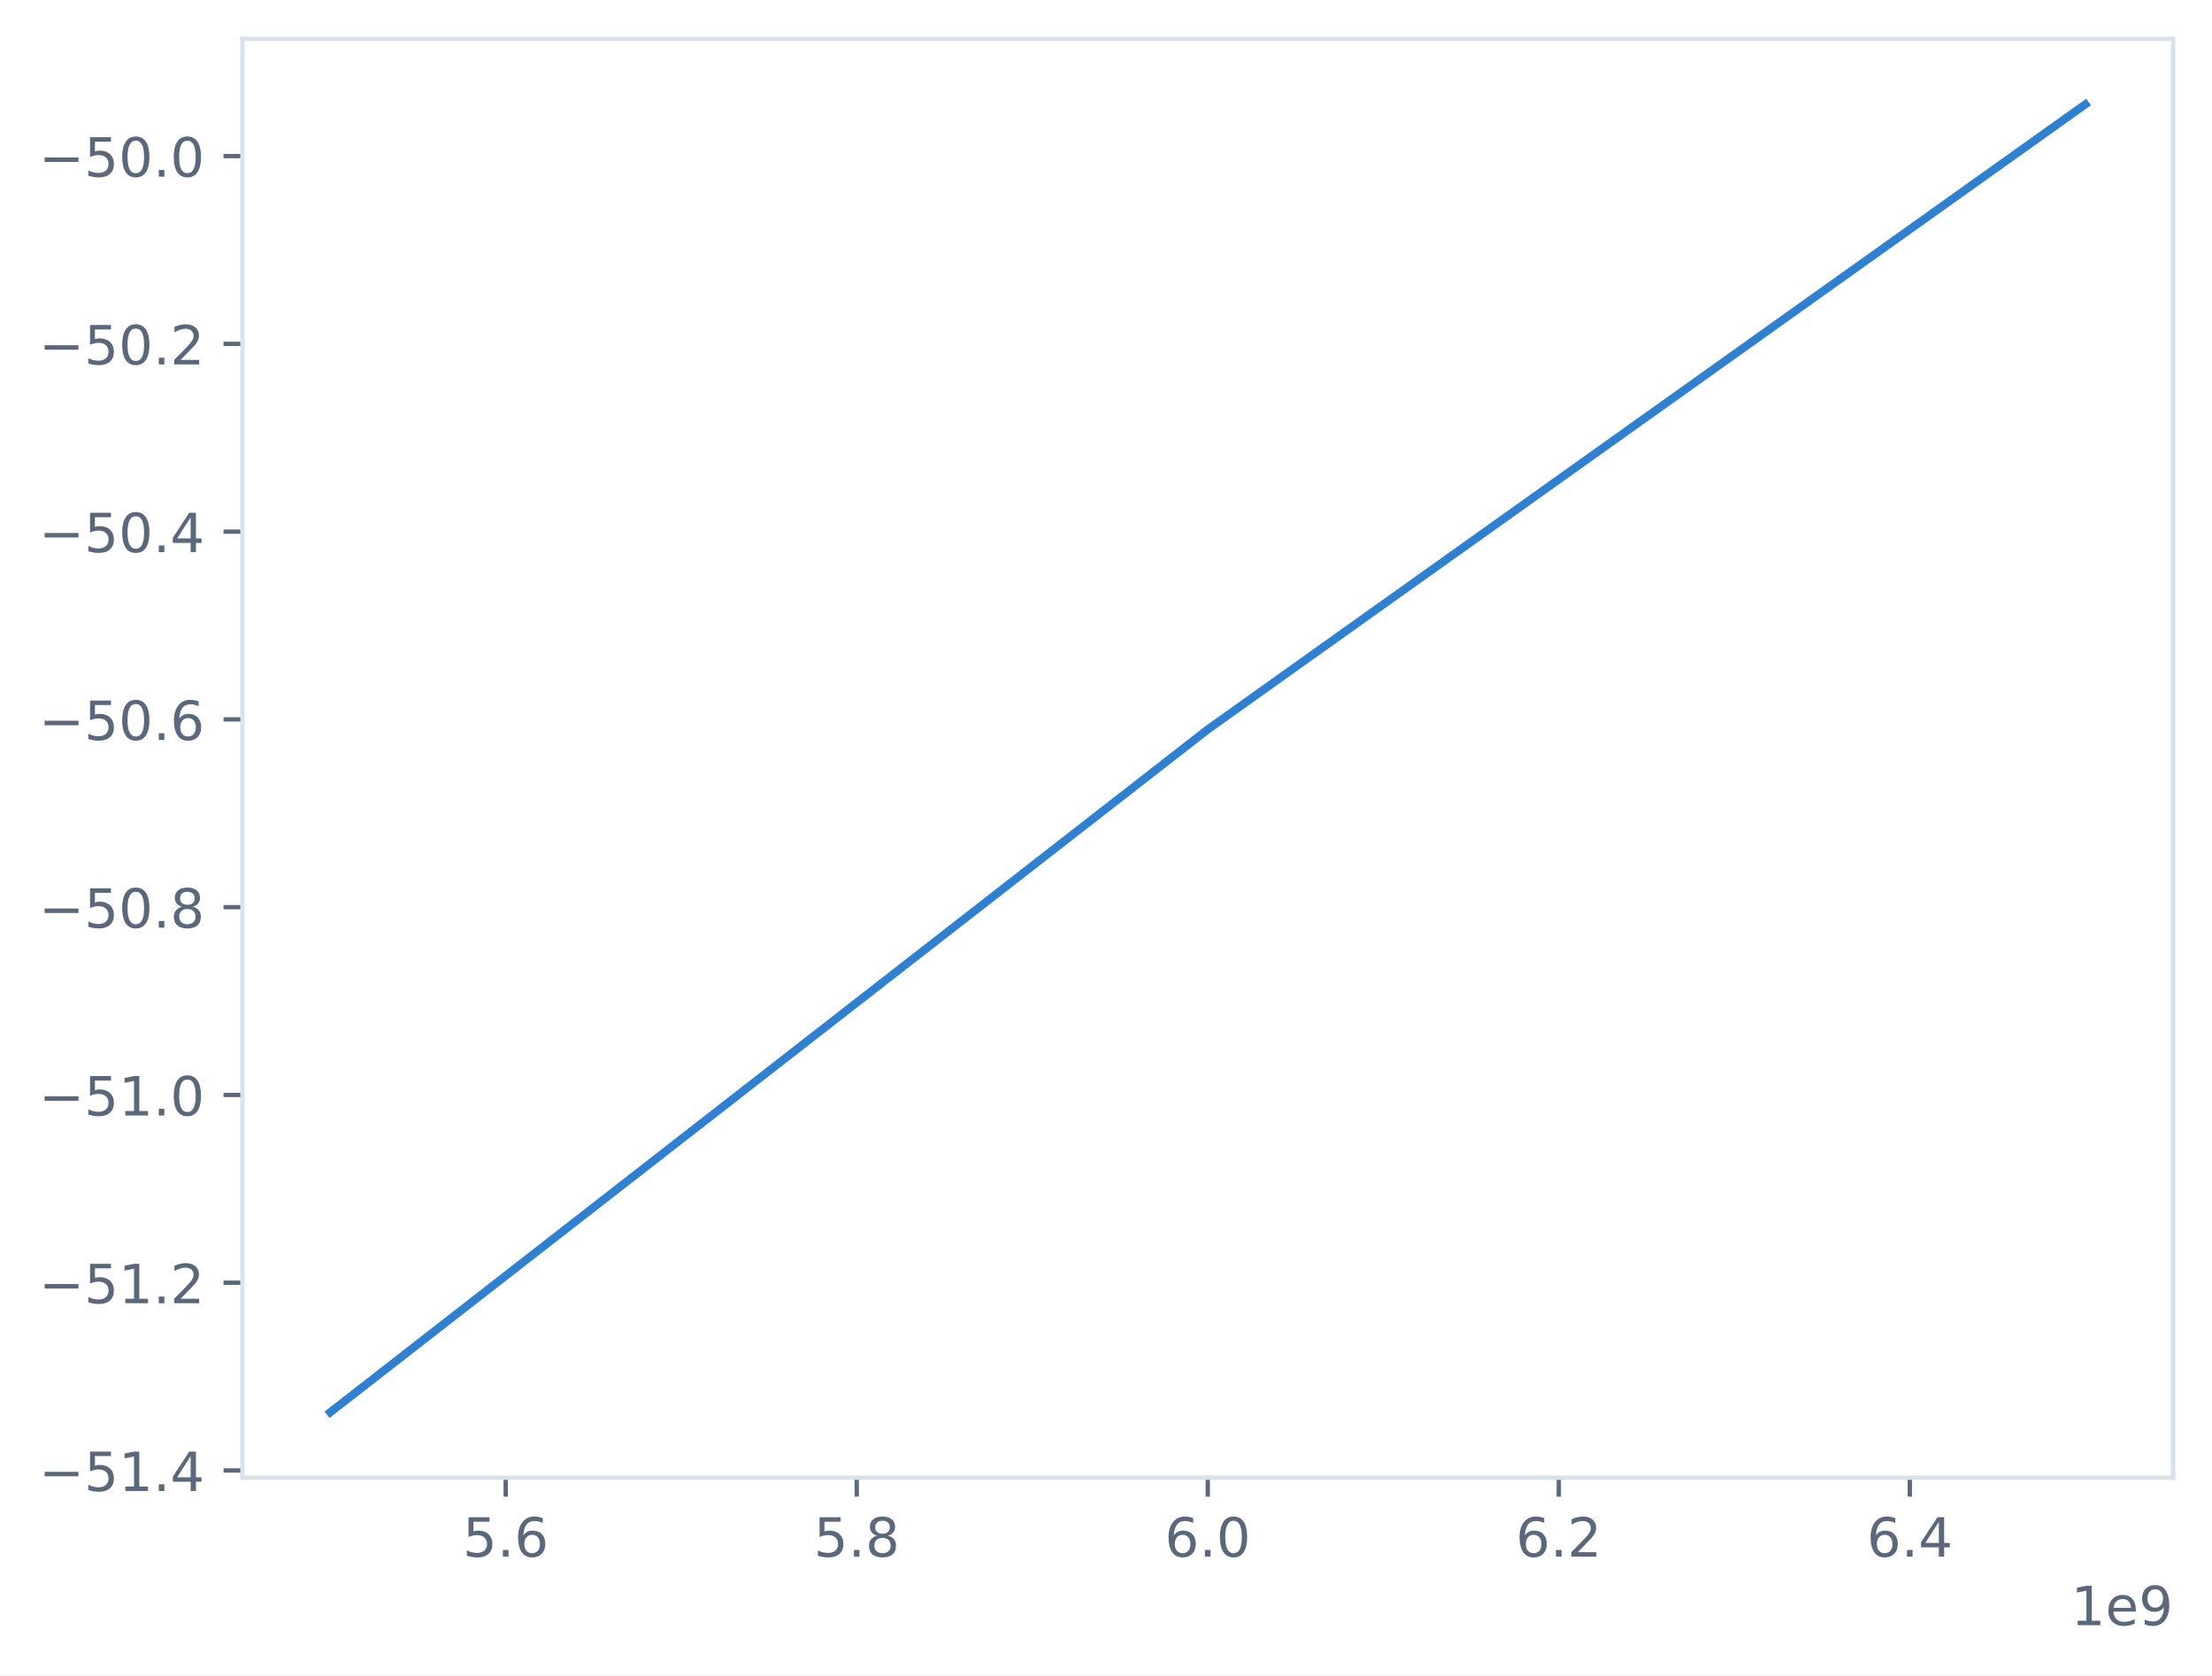
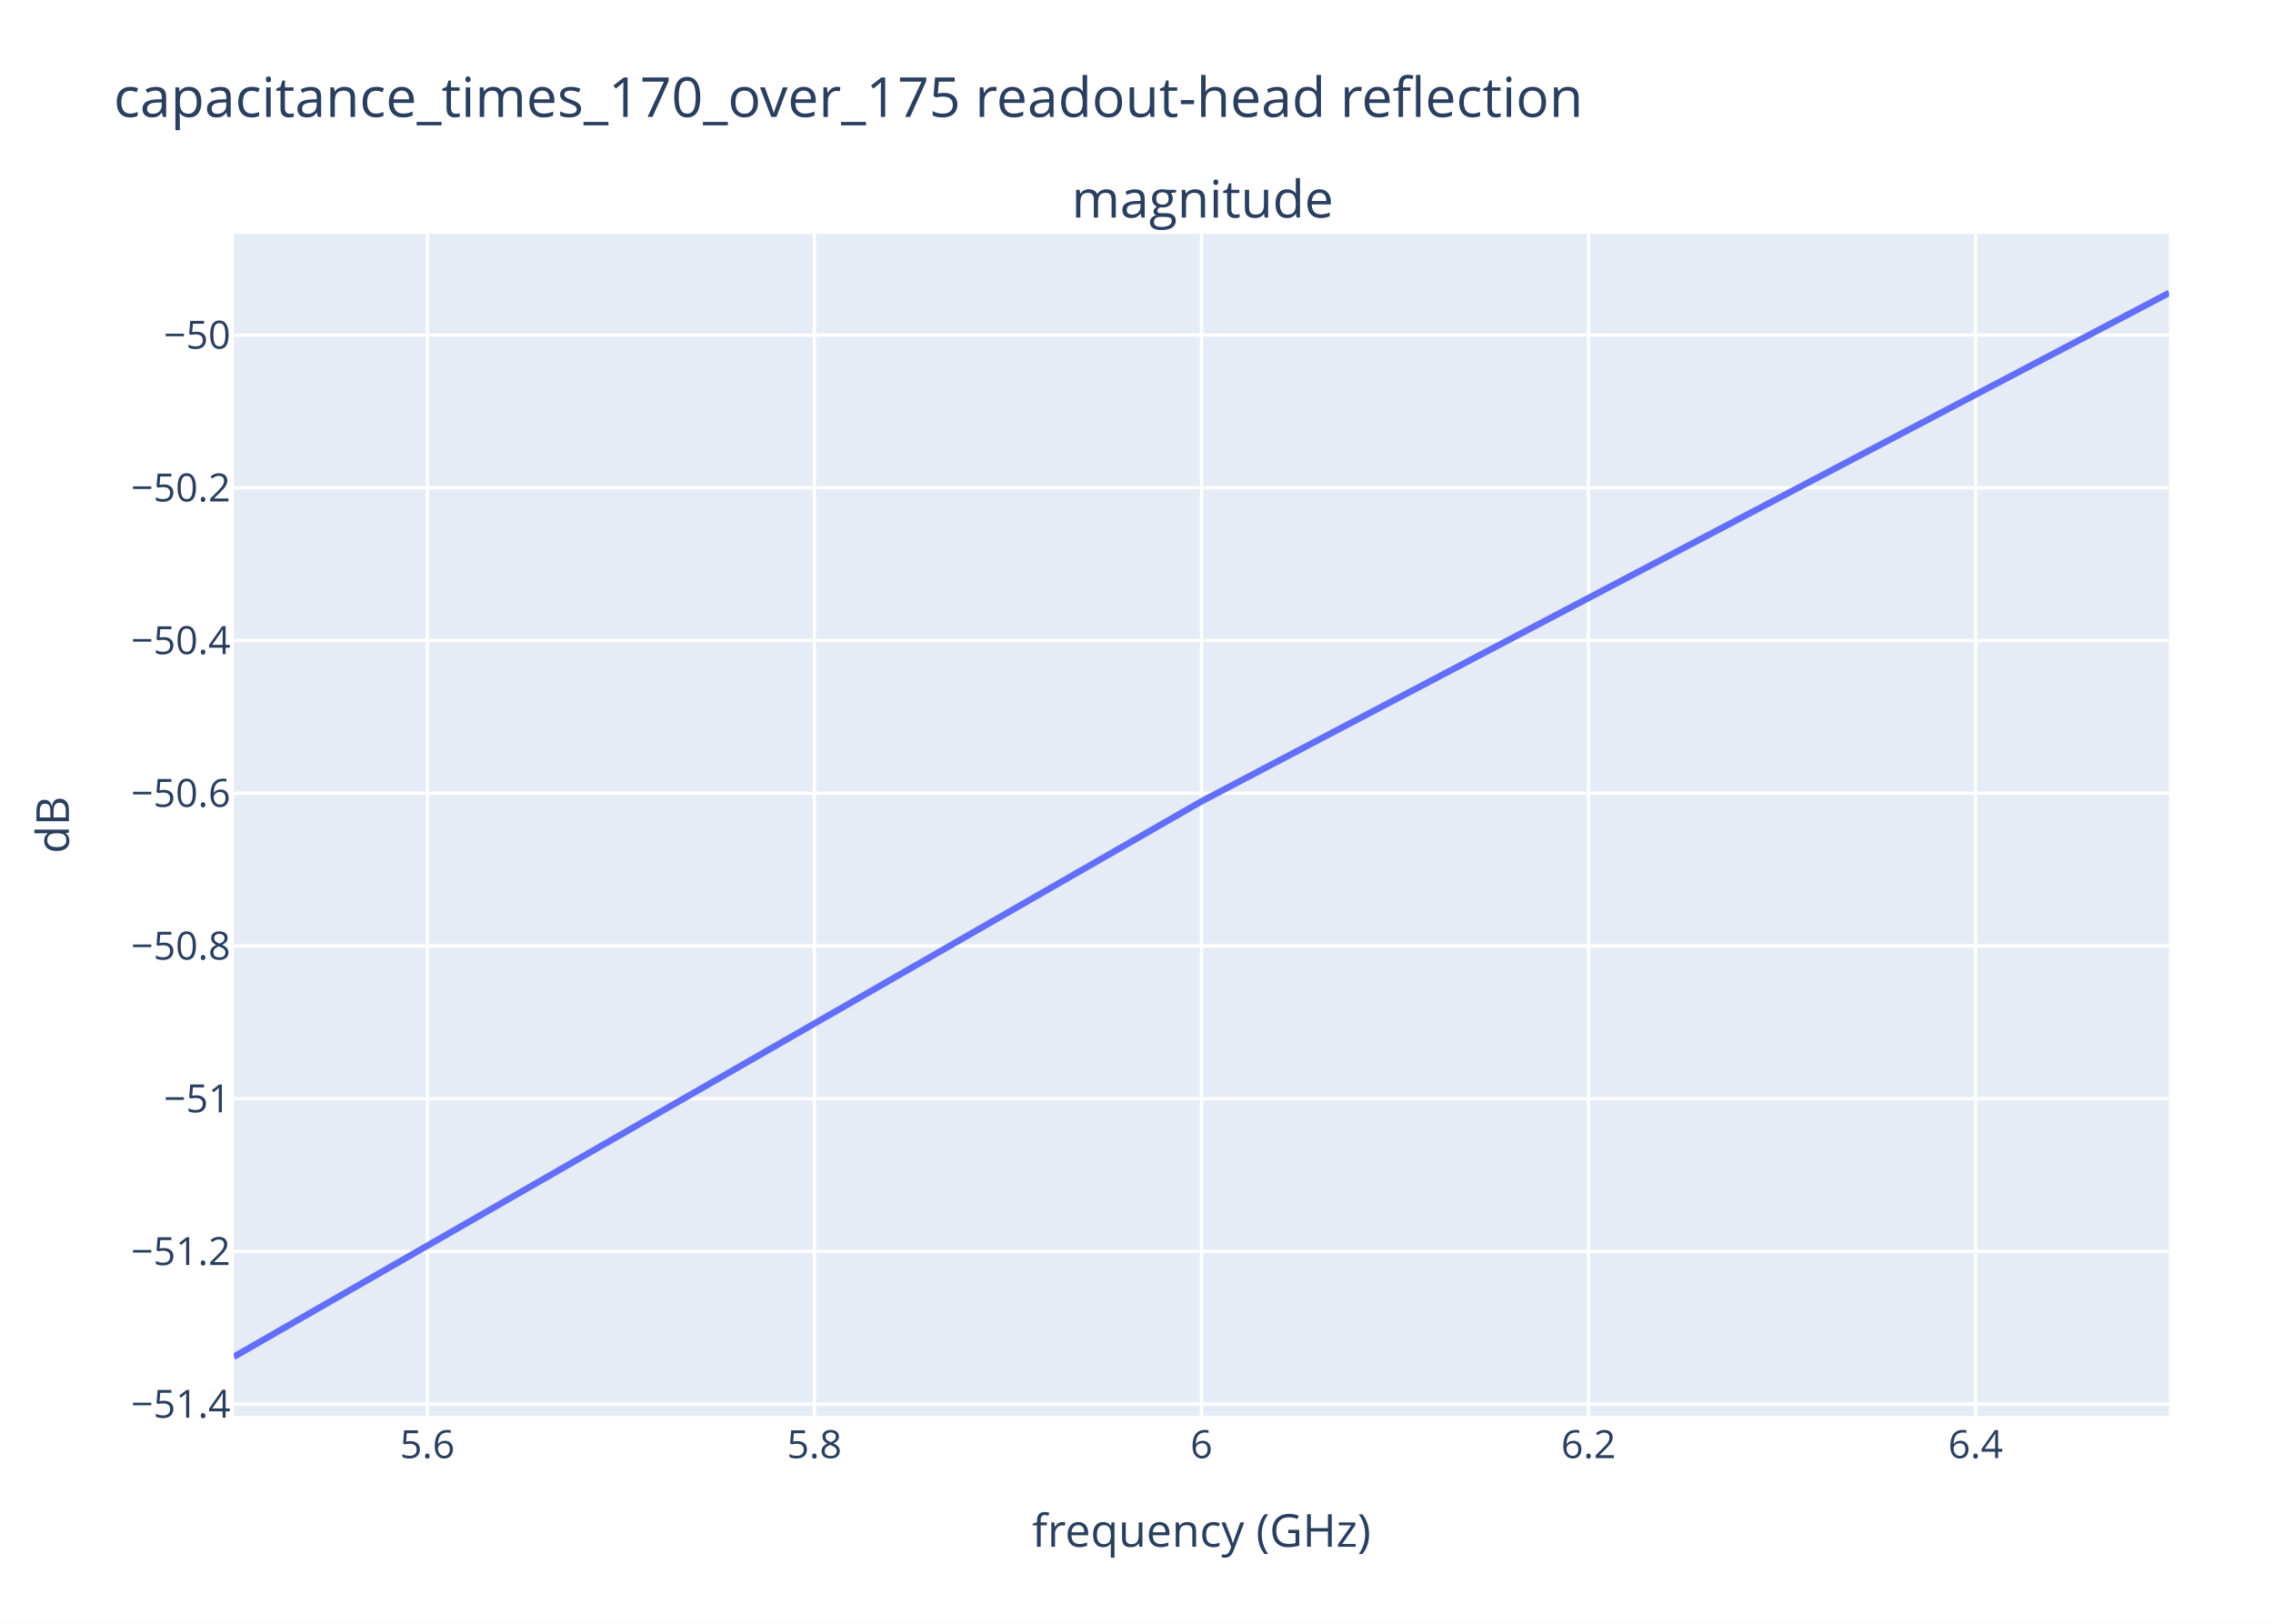
- <svg xmlns="http://www.w3.org/2000/svg" xmlns:xlink="http://www.w3.org/1999/xlink" width="409.165pt" height="309.868pt" viewBox="0 0 409.165 309.868" version="1.1">
-   <defs>
-     <style type="text/css">*{stroke-linejoin: round; stroke-linecap: butt}</style>
+ <svg xmlns="http://www.w3.org/2000/svg" class="main-svg" width="700" height="500" style="" viewBox="0 0 700 500">
+   <rect x="0" y="0" width="700" height="500" style="fill: rgb(255, 255, 255); fill-opacity: 1;" />
+   <defs id="defs-ecfc88">
+     <g class="clips">
+       <clipPath id="clipecfc88xyplot" class="plotclip">
+         <rect width="596" height="364" />
+       </clipPath>
+       <clipPath class="axesclip" id="clipecfc88x">
+         <rect x="72" y="0" width="596" height="500" />
+       </clipPath>
+       <clipPath class="axesclip" id="clipecfc88y">
+         <rect x="0" y="72" width="700" height="364" />
+       </clipPath>
+       <clipPath class="axesclip" id="clipecfc88xy">
+         <rect x="72" y="72" width="596" height="364" />
+       </clipPath>
+     </g>
+     <g class="gradients" />
+     <g class="patterns" />
  </defs>
-   <g id="figure_1">
-     <g id="patch_1">
-       <path d="M 0 309.868  L 409.165 309.868  L 409.165 0  L 0 0  z " style="fill: #ffffff" />
-     </g>
-     <g id="axes_1">
-       <g id="patch_2">
-         <path d="M 44.845 273.312  L 401.965 273.312  L 401.965 7.2  L 44.845 7.2  z " style="fill: #ffffff" />
+   <g class="bglayer">
+     <rect class="bg" x="72" y="72" width="596" height="364" style="fill: rgb(229, 236, 246); fill-opacity: 1; stroke-width: 0;" />
+   </g>
+   <g class="layer-below">
+     <g class="imagelayer" />
+     <g class="shapelayer" />
+   </g>
+   <g class="cartesianlayer">
+     <g class="subplot xy">
+       <g class="layer-subplot">
+         <g class="shapelayer" />
+         <g class="imagelayer" />
      </g>
-       <g id="matplotlib.axis_1">
-         <g id="xtick_1">
-           <g id="line2d_1">
-             <defs>
-               <path id="m2b08ac1787" d="M 0 0  L 0 3.5  " style="stroke: #5b677a; stroke-width: 0.8" />
-             </defs>
-             <g>
-               <use xlink:href="#m2b08ac1787" x="93.543" y="273.312" style="fill: #5b677a; stroke: #5b677a; stroke-width: 0.8" />
-             </g>
-           </g>
-           <g id="text_1">
-             <g style="fill: #5b677a" transform="translate(85.59193 287.9104) scale(0.1 -0.1)">
-               <defs>
-                 <path id="DejaVuSans-35" d="M 691 4666  L 3169 4666  L 3169 4134  L 1269 4134  L 1269 2991  Q 1406 3038 1543 3061  Q 1681 3084 1819 3084  Q 2600 3084 3056 2656  Q 3513 2228 3513 1497  Q 3513 744 3044 326  Q 2575 -91 1722 -91  Q 1428 -91 1123 -41  Q 819 9 494 109  L 494 744  Q 775 591 1075 516  Q 1375 441 1709 441  Q 2250 441 2565 725  Q 2881 1009 2881 1497  Q 2881 1984 2565 2268  Q 2250 2553 1709 2553  Q 1456 2553 1204 2497  Q 953 2441 691 2322  L 691 4666  z " transform="scale(0.015625)" />
-                 <path id="DejaVuSans-2e" d="M 684 794  L 1344 794  L 1344 0  L 684 0  L 684 794  z " transform="scale(0.015625)" />
-                 <path id="DejaVuSans-36" d="M 2113 2584  Q 1688 2584 1439 2293  Q 1191 2003 1191 1497  Q 1191 994 1439 701  Q 1688 409 2113 409  Q 2538 409 2786 701  Q 3034 994 3034 1497  Q 3034 2003 2786 2293  Q 2538 2584 2113 2584  z M 3366 4563  L 3366 3988  Q 3128 4100 2886 4159  Q 2644 4219 2406 4219  Q 1781 4219 1451 3797  Q 1122 3375 1075 2522  Q 1259 2794 1537 2939  Q 1816 3084 2150 3084  Q 2853 3084 3261 2657  Q 3669 2231 3669 1497  Q 3669 778 3244 343  Q 2819 -91 2113 -91  Q 1303 -91 875 529  Q 447 1150 447 2328  Q 447 3434 972 4092  Q 1497 4750 2381 4750  Q 2619 4750 2861 4703  Q 3103 4656 3366 4563  z " transform="scale(0.015625)" />
-               </defs>
-               <use xlink:href="#DejaVuSans-35" />
-               <use xlink:href="#DejaVuSans-2e" transform="translate(63.62305 0)" />
-               <use xlink:href="#DejaVuSans-36" transform="translate(95.41016 0)" />
-             </g>
-           </g>
+       <g class="minor-gridlayer">
+         <g class="x" />
+         <g class="y" />
+       </g>
+       <g class="gridlayer">
+         <g class="x">
+           <path class="xgrid crisp" transform="translate(131.6,0)" d="M0,72v364" style="stroke: rgb(255, 255, 255); stroke-opacity: 1; stroke-width: 1px;" />
+           <path class="xgrid crisp" transform="translate(250.8,0)" d="M0,72v364" style="stroke: rgb(255, 255, 255); stroke-opacity: 1; stroke-width: 1px;" />
+           <path class="xgrid crisp" transform="translate(370,0)" d="M0,72v364" style="stroke: rgb(255, 255, 255); stroke-opacity: 1; stroke-width: 1px;" />
+           <path class="xgrid crisp" transform="translate(489.2,0)" d="M0,72v364" style="stroke: rgb(255, 255, 255); stroke-opacity: 1; stroke-width: 1px;" />
+           <path class="xgrid crisp" transform="translate(608.4,0)" d="M0,72v364" style="stroke: rgb(255, 255, 255); stroke-opacity: 1; stroke-width: 1px;" />
        </g>
-         <g id="xtick_2">
-           <g id="line2d_2">
-             <g>
-               <use xlink:href="#m2b08ac1787" x="158.474" y="273.312" style="fill: #5b677a; stroke: #5b677a; stroke-width: 0.8" />
-             </g>
-           </g>
-           <g id="text_2">
-             <g style="fill: #5b677a" transform="translate(150.5228 287.9104) scale(0.1 -0.1)">
-               <defs>
-                 <path id="DejaVuSans-38" d="M 2034 2216  Q 1584 2216 1326 1975  Q 1069 1734 1069 1313  Q 1069 891 1326 650  Q 1584 409 2034 409  Q 2484 409 2743 651  Q 3003 894 3003 1313  Q 3003 1734 2745 1975  Q 2488 2216 2034 2216  z M 1403 2484  Q 997 2584 770 2862  Q 544 3141 544 3541  Q 544 4100 942 4425  Q 1341 4750 2034 4750  Q 2731 4750 3128 4425  Q 3525 4100 3525 3541  Q 3525 3141 3298 2862  Q 3072 2584 2669 2484  Q 3125 2378 3379 2068  Q 3634 1759 3634 1313  Q 3634 634 3220 271  Q 2806 -91 2034 -91  Q 1263 -91 848 271  Q 434 634 434 1313  Q 434 1759 690 2068  Q 947 2378 1403 2484  z M 1172 3481  Q 1172 3119 1398 2916  Q 1625 2713 2034 2713  Q 2441 2713 2670 2916  Q 2900 3119 2900 3481  Q 2900 3844 2670 4047  Q 2441 4250 2034 4250  Q 1625 4250 1398 4047  Q 1172 3844 1172 3481  z " transform="scale(0.015625)" />
-               </defs>
-               <use xlink:href="#DejaVuSans-35" />
-               <use xlink:href="#DejaVuSans-2e" transform="translate(63.62305 0)" />
-               <use xlink:href="#DejaVuSans-38" transform="translate(95.41016 0)" />
-             </g>
-           </g>
-         </g>
-         <g id="xtick_3">
-           <g id="line2d_3">
-             <g>
-               <use xlink:href="#m2b08ac1787" x="223.405" y="273.312" style="fill: #5b677a; stroke: #5b677a; stroke-width: 0.8" />
-             </g>
-           </g>
-           <g id="text_3">
-             <g style="fill: #5b677a" transform="translate(215.4538 287.9104) scale(0.1 -0.1)">
-               <defs>
-                 <path id="DejaVuSans-30" d="M 2034 4250  Q 1547 4250 1301 3770  Q 1056 3291 1056 2328  Q 1056 1369 1301 889  Q 1547 409 2034 409  Q 2525 409 2770 889  Q 3016 1369 3016 2328  Q 3016 3291 2770 3770  Q 2525 4250 2034 4250  z M 2034 4750  Q 2819 4750 3233 4129  Q 3647 3509 3647 2328  Q 3647 1150 3233 529  Q 2819 -91 2034 -91  Q 1250 -91 836 529  Q 422 1150 422 2328  Q 422 3509 836 4129  Q 1250 4750 2034 4750  z " transform="scale(0.015625)" />
-               </defs>
-               <use xlink:href="#DejaVuSans-36" />
-               <use xlink:href="#DejaVuSans-2e" transform="translate(63.62305 0)" />
-               <use xlink:href="#DejaVuSans-30" transform="translate(95.41016 0)" />
-             </g>
-           </g>
-         </g>
-         <g id="xtick_4">
-           <g id="line2d_4">
-             <g>
-               <use xlink:href="#m2b08ac1787" x="288.336" y="273.312" style="fill: #5b677a; stroke: #5b677a; stroke-width: 0.8" />
-             </g>
-           </g>
-           <g id="text_4">
-             <g style="fill: #5b677a" transform="translate(280.3847 287.9104) scale(0.1 -0.1)">
-               <defs>
-                 <path id="DejaVuSans-32" d="M 1228 531  L 3431 531  L 3431 0  L 469 0  L 469 531  Q 828 903 1448 1529  Q 2069 2156 2228 2338  Q 2531 2678 2651 2914  Q 2772 3150 2772 3378  Q 2772 3750 2511 3984  Q 2250 4219 1831 4219  Q 1534 4219 1204 4116  Q 875 4013 500 3803  L 500 4441  Q 881 4594 1212 4672  Q 1544 4750 1819 4750  Q 2544 4750 2975 4387  Q 3406 4025 3406 3419  Q 3406 3131 3298 2873  Q 3191 2616 2906 2266  Q 2828 2175 2409 1742  Q 1991 1309 1228 531  z " transform="scale(0.015625)" />
-               </defs>
-               <use xlink:href="#DejaVuSans-36" />
-               <use xlink:href="#DejaVuSans-2e" transform="translate(63.62305 0)" />
-               <use xlink:href="#DejaVuSans-32" transform="translate(95.41016 0)" />
-             </g>
-           </g>
-         </g>
-         <g id="xtick_5">
-           <g id="line2d_5">
-             <g>
-               <use xlink:href="#m2b08ac1787" x="353.267" y="273.312" style="fill: #5b677a; stroke: #5b677a; stroke-width: 0.8" />
-             </g>
-           </g>
-           <g id="text_5">
-             <g style="fill: #5b677a" transform="translate(345.3156 287.9104) scale(0.1 -0.1)">
-               <defs>
-                 <path id="DejaVuSans-34" d="M 2419 4116  L 825 1625  L 2419 1625  L 2419 4116  z M 2253 4666  L 3047 4666  L 3047 1625  L 3713 1625  L 3713 1100  L 3047 1100  L 3047 0  L 2419 0  L 2419 1100  L 313 1100  L 313 1709  L 2253 4666  z " transform="scale(0.015625)" />
-               </defs>
-               <use xlink:href="#DejaVuSans-36" />
-               <use xlink:href="#DejaVuSans-2e" transform="translate(63.62305 0)" />
-               <use xlink:href="#DejaVuSans-34" transform="translate(95.41016 0)" />
-             </g>
-           </g>
-         </g>
-         <g id="text_6">
-           <g style="fill: #5b677a" transform="translate(383.0872 300.5886) scale(0.1 -0.1)">
-             <defs>
-               <path id="DejaVuSans-31" d="M 794 531  L 1825 531  L 1825 4091  L 703 3866  L 703 4441  L 1819 4666  L 2450 4666  L 2450 531  L 3481 531  L 3481 0  L 794 0  L 794 531  z " transform="scale(0.015625)" />
-               <path id="DejaVuSans-65" d="M 3597 1894  L 3597 1613  L 953 1613  Q 991 1019 1311 708  Q 1631 397 2203 397  Q 2534 397 2845 478  Q 3156 559 3463 722  L 3463 178  Q 3153 47 2828 -22  Q 2503 -91 2169 -91  Q 1331 -91 842 396  Q 353 884 353 1716  Q 353 2575 817 3079  Q 1281 3584 2069 3584  Q 2775 3584 3186 3129  Q 3597 2675 3597 1894  z M 3022 2063  Q 3016 2534 2758 2815  Q 2500 3097 2075 3097  Q 1594 3097 1305 2825  Q 1016 2553 972 2059  L 3022 2063  z " transform="scale(0.015625)" />
-               <path id="DejaVuSans-39" d="M 703 97  L 703 672  Q 941 559 1184 500  Q 1428 441 1663 441  Q 2288 441 2617 861  Q 2947 1281 2994 2138  Q 2813 1869 2534 1725  Q 2256 1581 1919 1581  Q 1219 1581 811 2004  Q 403 2428 403 3163  Q 403 3881 828 4315  Q 1253 4750 1959 4750  Q 2769 4750 3195 4129  Q 3622 3509 3622 2328  Q 3622 1225 3098 567  Q 2575 -91 1691 -91  Q 1453 -91 1209 -44  Q 966 3 703 97  z M 1959 2075  Q 2384 2075 2632 2365  Q 2881 2656 2881 3163  Q 2881 3666 2632 3958  Q 2384 4250 1959 4250  Q 1534 4250 1286 3958  Q 1038 3666 1038 3163  Q 1038 2656 1286 2365  Q 1534 2075 1959 2075  z " transform="scale(0.015625)" />
-             </defs>
-             <use xlink:href="#DejaVuSans-31" />
-             <use xlink:href="#DejaVuSans-65" transform="translate(63.62305 0)" />
-             <use xlink:href="#DejaVuSans-39" transform="translate(125.1465 0)" />
-           </g>
+         <g class="y">
+           <path class="ygrid crisp" transform="translate(0,432.36)" d="M72,0h596" style="stroke: rgb(255, 255, 255); stroke-opacity: 1; stroke-width: 1px;" />
+           <path class="ygrid crisp" transform="translate(0,385.34)" d="M72,0h596" style="stroke: rgb(255, 255, 255); stroke-opacity: 1; stroke-width: 1px;" />
+           <path class="ygrid crisp" transform="translate(0,338.31)" d="M72,0h596" style="stroke: rgb(255, 255, 255); stroke-opacity: 1; stroke-width: 1px;" />
+           <path class="ygrid crisp" transform="translate(0,291.28)" d="M72,0h596" style="stroke: rgb(255, 255, 255); stroke-opacity: 1; stroke-width: 1px;" />
+           <path class="ygrid crisp" transform="translate(0,244.25)" d="M72,0h596" style="stroke: rgb(255, 255, 255); stroke-opacity: 1; stroke-width: 1px;" />
+           <path class="ygrid crisp" transform="translate(0,197.22)" d="M72,0h596" style="stroke: rgb(255, 255, 255); stroke-opacity: 1; stroke-width: 1px;" />
+           <path class="ygrid crisp" transform="translate(0,150.2)" d="M72,0h596" style="stroke: rgb(255, 255, 255); stroke-opacity: 1; stroke-width: 1px;" />
+           <path class="ygrid crisp" transform="translate(0,103.17)" d="M72,0h596" style="stroke: rgb(255, 255, 255); stroke-opacity: 1; stroke-width: 1px;" />
        </g>
      </g>
-       <g id="matplotlib.axis_2">
-         <g id="ytick_1">
-           <g id="line2d_6">
-             <defs>
-               <path id="m6972b6a72f" d="M 0 0  L -3.5 0  " style="stroke: #5b677a; stroke-width: 0.8" />
-             </defs>
-             <g>
-               <use xlink:href="#m6972b6a72f" x="44.845" y="271.971" style="fill: #5b677a; stroke: #5b677a; stroke-width: 0.8" />
-             </g>
-           </g>
-           <g id="text_7">
-             <g style="fill: #5b677a" transform="translate(7.2 275.7698) scale(0.1 -0.1)">
-               <defs>
-                 <path id="DejaVuSans-2212" d="M 678 2272  L 4684 2272  L 4684 1741  L 678 1741  L 678 2272  z " transform="scale(0.015625)" />
-               </defs>
-               <use xlink:href="#DejaVuSans-2212" />
-               <use xlink:href="#DejaVuSans-35" transform="translate(83.78906 0)" />
-               <use xlink:href="#DejaVuSans-31" transform="translate(147.4121 0)" />
-               <use xlink:href="#DejaVuSans-2e" transform="translate(211.0352 0)" />
-               <use xlink:href="#DejaVuSans-34" transform="translate(242.8223 0)" />
-             </g>
-           </g>
-         </g>
-         <g id="ytick_2">
-           <g id="line2d_7">
-             <g>
-               <use xlink:href="#m6972b6a72f" x="44.845" y="237.242" style="fill: #5b677a; stroke: #5b677a; stroke-width: 0.8" />
-             </g>
-           </g>
-           <g id="text_8">
-             <g style="fill: #5b677a" transform="translate(7.2 241.0414) scale(0.1 -0.1)">
-               <use xlink:href="#DejaVuSans-2212" />
-               <use xlink:href="#DejaVuSans-35" transform="translate(83.78906 0)" />
-               <use xlink:href="#DejaVuSans-31" transform="translate(147.4121 0)" />
-               <use xlink:href="#DejaVuSans-2e" transform="translate(211.0352 0)" />
-               <use xlink:href="#DejaVuSans-32" transform="translate(242.8223 0)" />
-             </g>
-           </g>
-         </g>
-         <g id="ytick_3">
-           <g id="line2d_8">
-             <g>
-               <use xlink:href="#m6972b6a72f" x="44.845" y="202.514" style="fill: #5b677a; stroke: #5b677a; stroke-width: 0.8" />
-             </g>
-           </g>
-           <g id="text_9">
-             <g style="fill: #5b677a" transform="translate(7.2 206.3131) scale(0.1 -0.1)">
-               <use xlink:href="#DejaVuSans-2212" />
-               <use xlink:href="#DejaVuSans-35" transform="translate(83.78906 0)" />
-               <use xlink:href="#DejaVuSans-31" transform="translate(147.4121 0)" />
-               <use xlink:href="#DejaVuSans-2e" transform="translate(211.0352 0)" />
-               <use xlink:href="#DejaVuSans-30" transform="translate(242.8223 0)" />
-             </g>
-           </g>
-         </g>
-         <g id="ytick_4">
-           <g id="line2d_9">
-             <g>
-               <use xlink:href="#m6972b6a72f" x="44.845" y="167.785" style="fill: #5b677a; stroke: #5b677a; stroke-width: 0.8" />
-             </g>
-           </g>
-           <g id="text_10">
-             <g style="fill: #5b677a" transform="translate(7.2 171.5847) scale(0.1 -0.1)">
-               <use xlink:href="#DejaVuSans-2212" />
-               <use xlink:href="#DejaVuSans-35" transform="translate(83.78906 0)" />
-               <use xlink:href="#DejaVuSans-30" transform="translate(147.4121 0)" />
-               <use xlink:href="#DejaVuSans-2e" transform="translate(211.0352 0)" />
-               <use xlink:href="#DejaVuSans-38" transform="translate(242.8223 0)" />
-             </g>
-           </g>
-         </g>
-         <g id="ytick_5">
-           <g id="line2d_10">
-             <g>
-               <use xlink:href="#m6972b6a72f" x="44.845" y="133.057" style="fill: #5b677a; stroke: #5b677a; stroke-width: 0.8" />
-             </g>
-           </g>
-           <g id="text_11">
-             <g style="fill: #5b677a" transform="translate(7.2 136.8564) scale(0.1 -0.1)">
-               <use xlink:href="#DejaVuSans-2212" />
-               <use xlink:href="#DejaVuSans-35" transform="translate(83.78906 0)" />
-               <use xlink:href="#DejaVuSans-30" transform="translate(147.4121 0)" />
-               <use xlink:href="#DejaVuSans-2e" transform="translate(211.0352 0)" />
-               <use xlink:href="#DejaVuSans-36" transform="translate(242.8223 0)" />
-             </g>
-           </g>
-         </g>
-         <g id="ytick_6">
-           <g id="line2d_11">
-             <g>
-               <use xlink:href="#m6972b6a72f" x="44.845" y="98.329" style="fill: #5b677a; stroke: #5b677a; stroke-width: 0.8" />
-             </g>
-           </g>
-           <g id="text_12">
-             <g style="fill: #5b677a" transform="translate(7.2 102.128) scale(0.1 -0.1)">
-               <use xlink:href="#DejaVuSans-2212" />
-               <use xlink:href="#DejaVuSans-35" transform="translate(83.78906 0)" />
-               <use xlink:href="#DejaVuSans-30" transform="translate(147.4121 0)" />
-               <use xlink:href="#DejaVuSans-2e" transform="translate(211.0352 0)" />
-               <use xlink:href="#DejaVuSans-34" transform="translate(242.8223 0)" />
-             </g>
-           </g>
-         </g>
-         <g id="ytick_7">
-           <g id="line2d_12">
-             <g>
-               <use xlink:href="#m6972b6a72f" x="44.845" y="63.6" style="fill: #5b677a; stroke: #5b677a; stroke-width: 0.8" />
-             </g>
-           </g>
-           <g id="text_13">
-             <g style="fill: #5b677a" transform="translate(7.2 67.39965) scale(0.1 -0.1)">
-               <use xlink:href="#DejaVuSans-2212" />
-               <use xlink:href="#DejaVuSans-35" transform="translate(83.78906 0)" />
-               <use xlink:href="#DejaVuSans-30" transform="translate(147.4121 0)" />
-               <use xlink:href="#DejaVuSans-2e" transform="translate(211.0352 0)" />
-               <use xlink:href="#DejaVuSans-32" transform="translate(242.8223 0)" />
-             </g>
-           </g>
-         </g>
-         <g id="ytick_8">
-           <g id="line2d_13">
-             <g>
-               <use xlink:href="#m6972b6a72f" x="44.845" y="28.872" style="fill: #5b677a; stroke: #5b677a; stroke-width: 0.8" />
-             </g>
-           </g>
-           <g id="text_14">
-             <g style="fill: #5b677a" transform="translate(7.2 32.67129) scale(0.1 -0.1)">
-               <use xlink:href="#DejaVuSans-2212" />
-               <use xlink:href="#DejaVuSans-35" transform="translate(83.78906 0)" />
-               <use xlink:href="#DejaVuSans-30" transform="translate(147.4121 0)" />
-               <use xlink:href="#DejaVuSans-2e" transform="translate(211.0352 0)" />
-               <use xlink:href="#DejaVuSans-30" transform="translate(242.8223 0)" />
+       <g class="zerolinelayer" />
+       <g class="layer-between">
+         <g class="shapelayer" />
+         <g class="imagelayer" />
+       </g>
+       <path class="xlines-below" />
+       <path class="ylines-below" />
+       <g class="overlines-below" />
+       <g class="xaxislayer-below" />
+       <g class="yaxislayer-below" />
+       <g class="overaxes-below" />
+       <g class="overplot">
+         <g class="xy" transform="translate(72,72)" clip-path="url(#clipecfc88xyplot)">
+           <g class="scatterlayer mlayer">
+             <g class="trace scatter traceeac452" style="stroke-miterlimit: 2; opacity: 1;">
+               <g class="fills" />
+               <g class="errorbars" />
+               <g class="lines">
+                 <path class="js-line" d="M0,345.8L298,174.77L596,18.2" style="vector-effect: none; fill: none; stroke: rgb(99, 110, 250); stroke-opacity: 1; stroke-width: 2px; opacity: 1;" />
+               </g>
+               <g class="points" />
+               <g class="text" />
            </g>
          </g>
        </g>
      </g>
-       <g id="line2d_14">
-         <path d="M 61.078 261.216  L 223.405 134.914  L 385.733 19.296  " clip-path="url(#p1bdd72e948)" style="fill: none; stroke: #2f80d1; stroke-width: 1.5; stroke-linecap: square" />
+       <g class="zerolinelayer-above" />
+       <path class="xlines-above crisp" d="M0,0" style="fill: none;" />
+       <path class="ylines-above crisp" d="M0,0" style="fill: none;" />
+       <g class="overlines-above" />
+       <g class="xaxislayer-above">
+         <g class="xtick">
+           <text text-anchor="middle" x="0" y="449" transform="translate(131.6,0)" style="font-family: 'Open Sans', verdana, arial, sans-serif; font-size: 12px; fill: rgb(42, 63, 95); fill-opacity: 1; white-space: pre;">5.6</text>
+         </g>
+         <g class="xtick">
+           <text text-anchor="middle" x="0" y="449" style="font-family: 'Open Sans', verdana, arial, sans-serif; font-size: 12px; fill: rgb(42, 63, 95); fill-opacity: 1; white-space: pre;" transform="translate(250.8,0)">5.8</text>
+         </g>
+         <g class="xtick">
+           <text text-anchor="middle" x="0" y="449" style="font-family: 'Open Sans', verdana, arial, sans-serif; font-size: 12px; fill: rgb(42, 63, 95); fill-opacity: 1; white-space: pre;" transform="translate(370,0)">6</text>
+         </g>
+         <g class="xtick">
+           <text text-anchor="middle" x="0" y="449" style="font-family: 'Open Sans', verdana, arial, sans-serif; font-size: 12px; fill: rgb(42, 63, 95); fill-opacity: 1; white-space: pre;" transform="translate(489.2,0)">6.2</text>
+         </g>
+         <g class="xtick">
+           <text text-anchor="middle" x="0" y="449" style="font-family: 'Open Sans', verdana, arial, sans-serif; font-size: 12px; fill: rgb(42, 63, 95); fill-opacity: 1; white-space: pre;" transform="translate(608.4,0)">6.4</text>
+         </g>
      </g>
-       <g id="patch_3">
-         <path d="M 44.845 273.312  L 44.845 7.2  " style="fill: none; stroke: #d8e1ec; stroke-width: 0.8; stroke-linejoin: miter; stroke-linecap: square" />
+       <g class="yaxislayer-above">
+         <g class="ytick">
+           <text text-anchor="end" x="71" y="4.2" transform="translate(0,432.36)" style="font-family: 'Open Sans', verdana, arial, sans-serif; font-size: 12px; fill: rgb(42, 63, 95); fill-opacity: 1; white-space: pre;">−51.4</text>
+         </g>
+         <g class="ytick">
+           <text text-anchor="end" x="71" y="4.2" style="font-family: 'Open Sans', verdana, arial, sans-serif; font-size: 12px; fill: rgb(42, 63, 95); fill-opacity: 1; white-space: pre;" transform="translate(0,385.34)">−51.2</text>
+         </g>
+         <g class="ytick">
+           <text text-anchor="end" x="71" y="4.2" style="font-family: 'Open Sans', verdana, arial, sans-serif; font-size: 12px; fill: rgb(42, 63, 95); fill-opacity: 1; white-space: pre;" transform="translate(0,338.31)">−51</text>
+         </g>
+         <g class="ytick">
+           <text text-anchor="end" x="71" y="4.2" style="font-family: 'Open Sans', verdana, arial, sans-serif; font-size: 12px; fill: rgb(42, 63, 95); fill-opacity: 1; white-space: pre;" transform="translate(0,291.28)">−50.8</text>
+         </g>
+         <g class="ytick">
+           <text text-anchor="end" x="71" y="4.2" style="font-family: 'Open Sans', verdana, arial, sans-serif; font-size: 12px; fill: rgb(42, 63, 95); fill-opacity: 1; white-space: pre;" transform="translate(0,244.25)">−50.6</text>
+         </g>
+         <g class="ytick">
+           <text text-anchor="end" x="71" y="4.2" style="font-family: 'Open Sans', verdana, arial, sans-serif; font-size: 12px; fill: rgb(42, 63, 95); fill-opacity: 1; white-space: pre;" transform="translate(0,197.22)">−50.4</text>
+         </g>
+         <g class="ytick">
+           <text text-anchor="end" x="71" y="4.2" style="font-family: 'Open Sans', verdana, arial, sans-serif; font-size: 12px; fill: rgb(42, 63, 95); fill-opacity: 1; white-space: pre;" transform="translate(0,150.2)">−50.2</text>
+         </g>
+         <g class="ytick">
+           <text text-anchor="end" x="71" y="4.2" style="font-family: 'Open Sans', verdana, arial, sans-serif; font-size: 12px; fill: rgb(42, 63, 95); fill-opacity: 1; white-space: pre;" transform="translate(0,103.17)">−50</text>
+         </g>
      </g>
-       <g id="patch_4">
-         <path d="M 401.965 273.312  L 401.965 7.2  " style="fill: none; stroke: #d8e1ec; stroke-width: 0.8; stroke-linejoin: miter; stroke-linecap: square" />
-       </g>
-       <g id="patch_5">
-         <path d="M 44.845 273.312  L 401.965 273.312  " style="fill: none; stroke: #d8e1ec; stroke-width: 0.8; stroke-linejoin: miter; stroke-linecap: square" />
-       </g>
-       <g id="patch_6">
-         <path d="M 44.845 7.2  L 401.965 7.2  " style="fill: none; stroke: #d8e1ec; stroke-width: 0.8; stroke-linejoin: miter; stroke-linecap: square" />
+       <g class="overaxes-above" />
+     </g>
+   </g>
+   <g class="polarlayer" />
+   <g class="smithlayer" />
+   <g class="ternarylayer" />
+   <g class="geolayer" />
+   <g class="funnelarealayer" />
+   <g class="pielayer" />
+   <g class="iciclelayer" />
+   <g class="treemaplayer" />
+   <g class="sunburstlayer" />
+   <g class="glimages" />
+   <defs id="topdefs-ecfc88">
+     <g class="clips" />
+   </defs>
+   <g class="layer-above">
+     <g class="imagelayer" />
+     <g class="shapelayer" />
+   </g>
+   <g class="infolayer">
+     <g class="g-gtitle">
+       <text class="gtitle" x="35" y="36" text-anchor="start" dy="0em" style="opacity: 1; font-family: 'Open Sans', verdana, arial, sans-serif; font-size: 17px; fill: rgb(42, 63, 95); fill-opacity: 1; white-space: pre;">capacitance_times_170_over_175 readout-head reflection</text>
+     </g>
+     <g class="g-xtitle">
+       <text class="xtitle" x="370" y="476.3" text-anchor="middle" style="opacity: 1; font-family: 'Open Sans', verdana, arial, sans-serif; font-size: 14px; fill: rgb(42, 63, 95); fill-opacity: 1; white-space: pre;">frequency (GHz)</text>
+     </g>
+     <g class="g-ytitle">
+       <text class="ytitle" transform="rotate(-90,21.225,254)" x="21.225" y="254" text-anchor="middle" style="opacity: 1; font-family: 'Open Sans', verdana, arial, sans-serif; font-size: 14px; fill: rgb(42, 63, 95); fill-opacity: 1; white-space: pre;">dB</text>
+     </g>
+     <g class="annotation" data-index="0" style="opacity: 1;">
+       <g class="annotation-text-g" transform="rotate(0,370,61.5)">
+         <g class="cursor-pointer" transform="translate(331,51)">
+           <rect class="bg" x="0.5" y="0.5" width="78" height="20" style="stroke-width: 1px; stroke: rgb(0, 0, 0); stroke-opacity: 0; fill: rgb(0, 0, 0); fill-opacity: 0;" />
+           <text class="annotation-text" text-anchor="middle" x="39.359" y="16" style="font-family: 'Open Sans', verdana, arial, sans-serif; font-size: 16px; fill: rgb(42, 63, 95); fill-opacity: 1; white-space: pre;">magnitude</text>
+         </g>
      </g>
    </g>
  </g>
-   <defs>
-     <clipPath id="p1bdd72e948">
-       <rect x="44.845" y="7.2" width="357.12" height="266.112" />
-     </clipPath>
-   </defs>
</svg>
